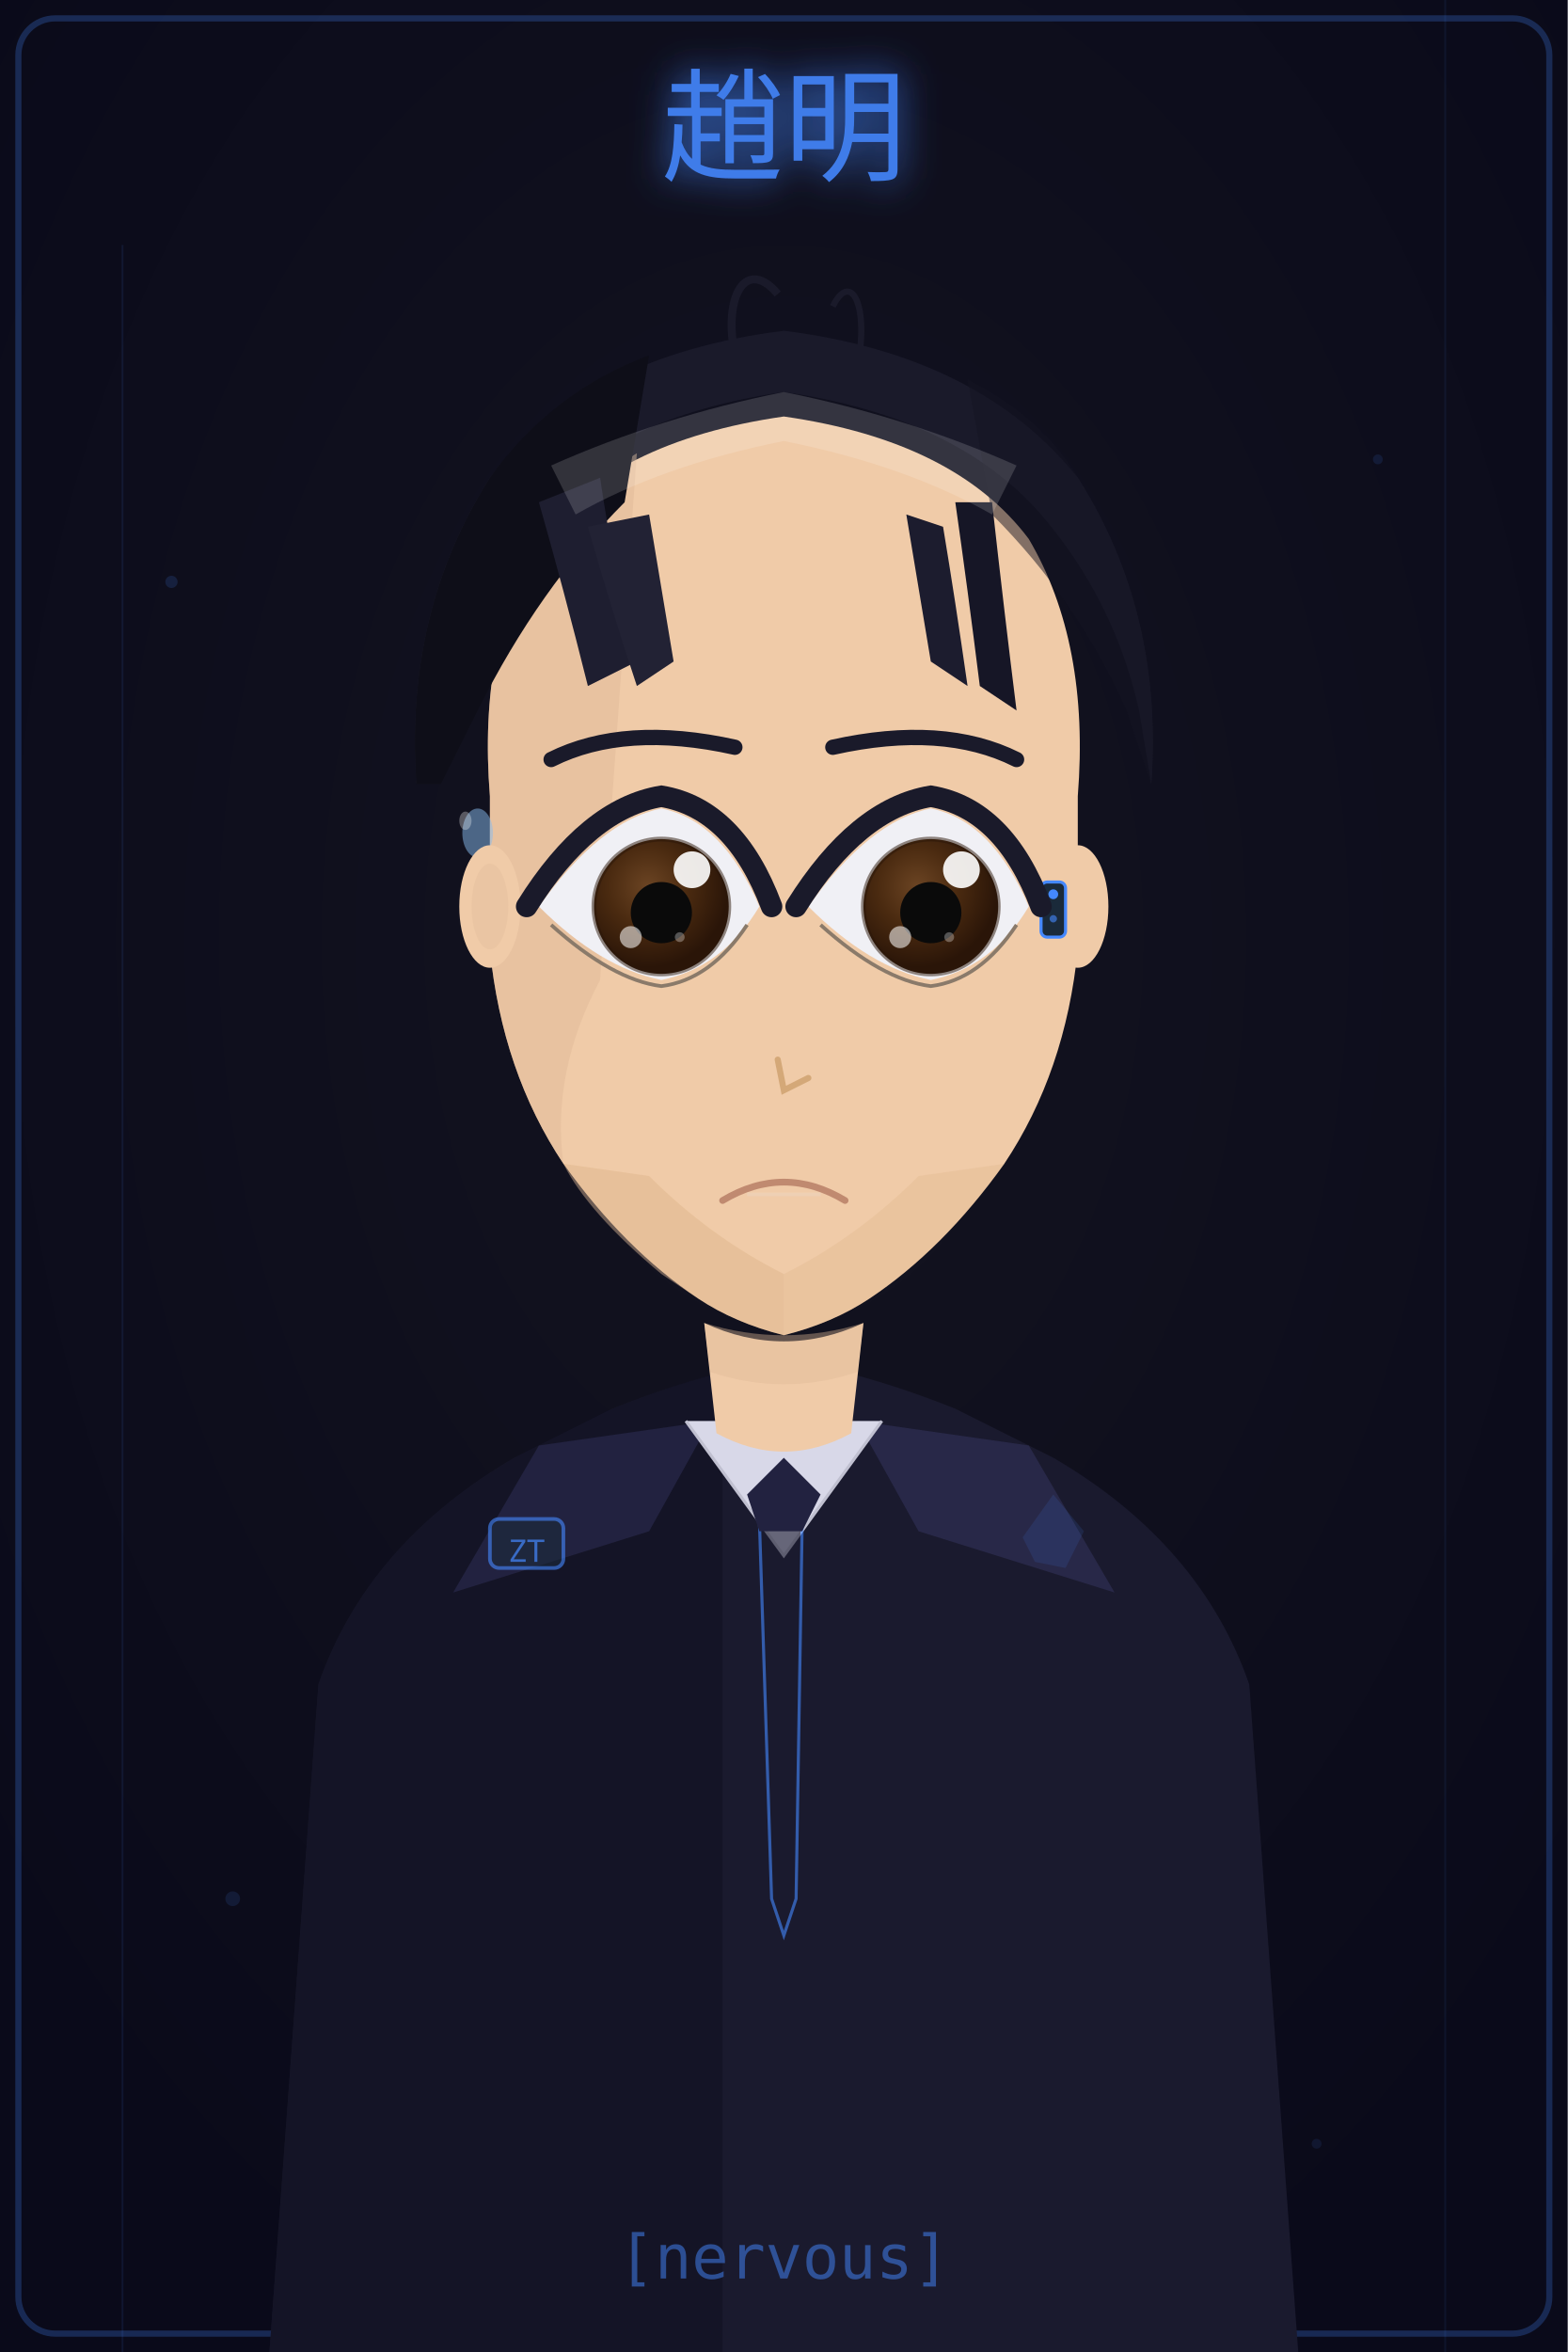
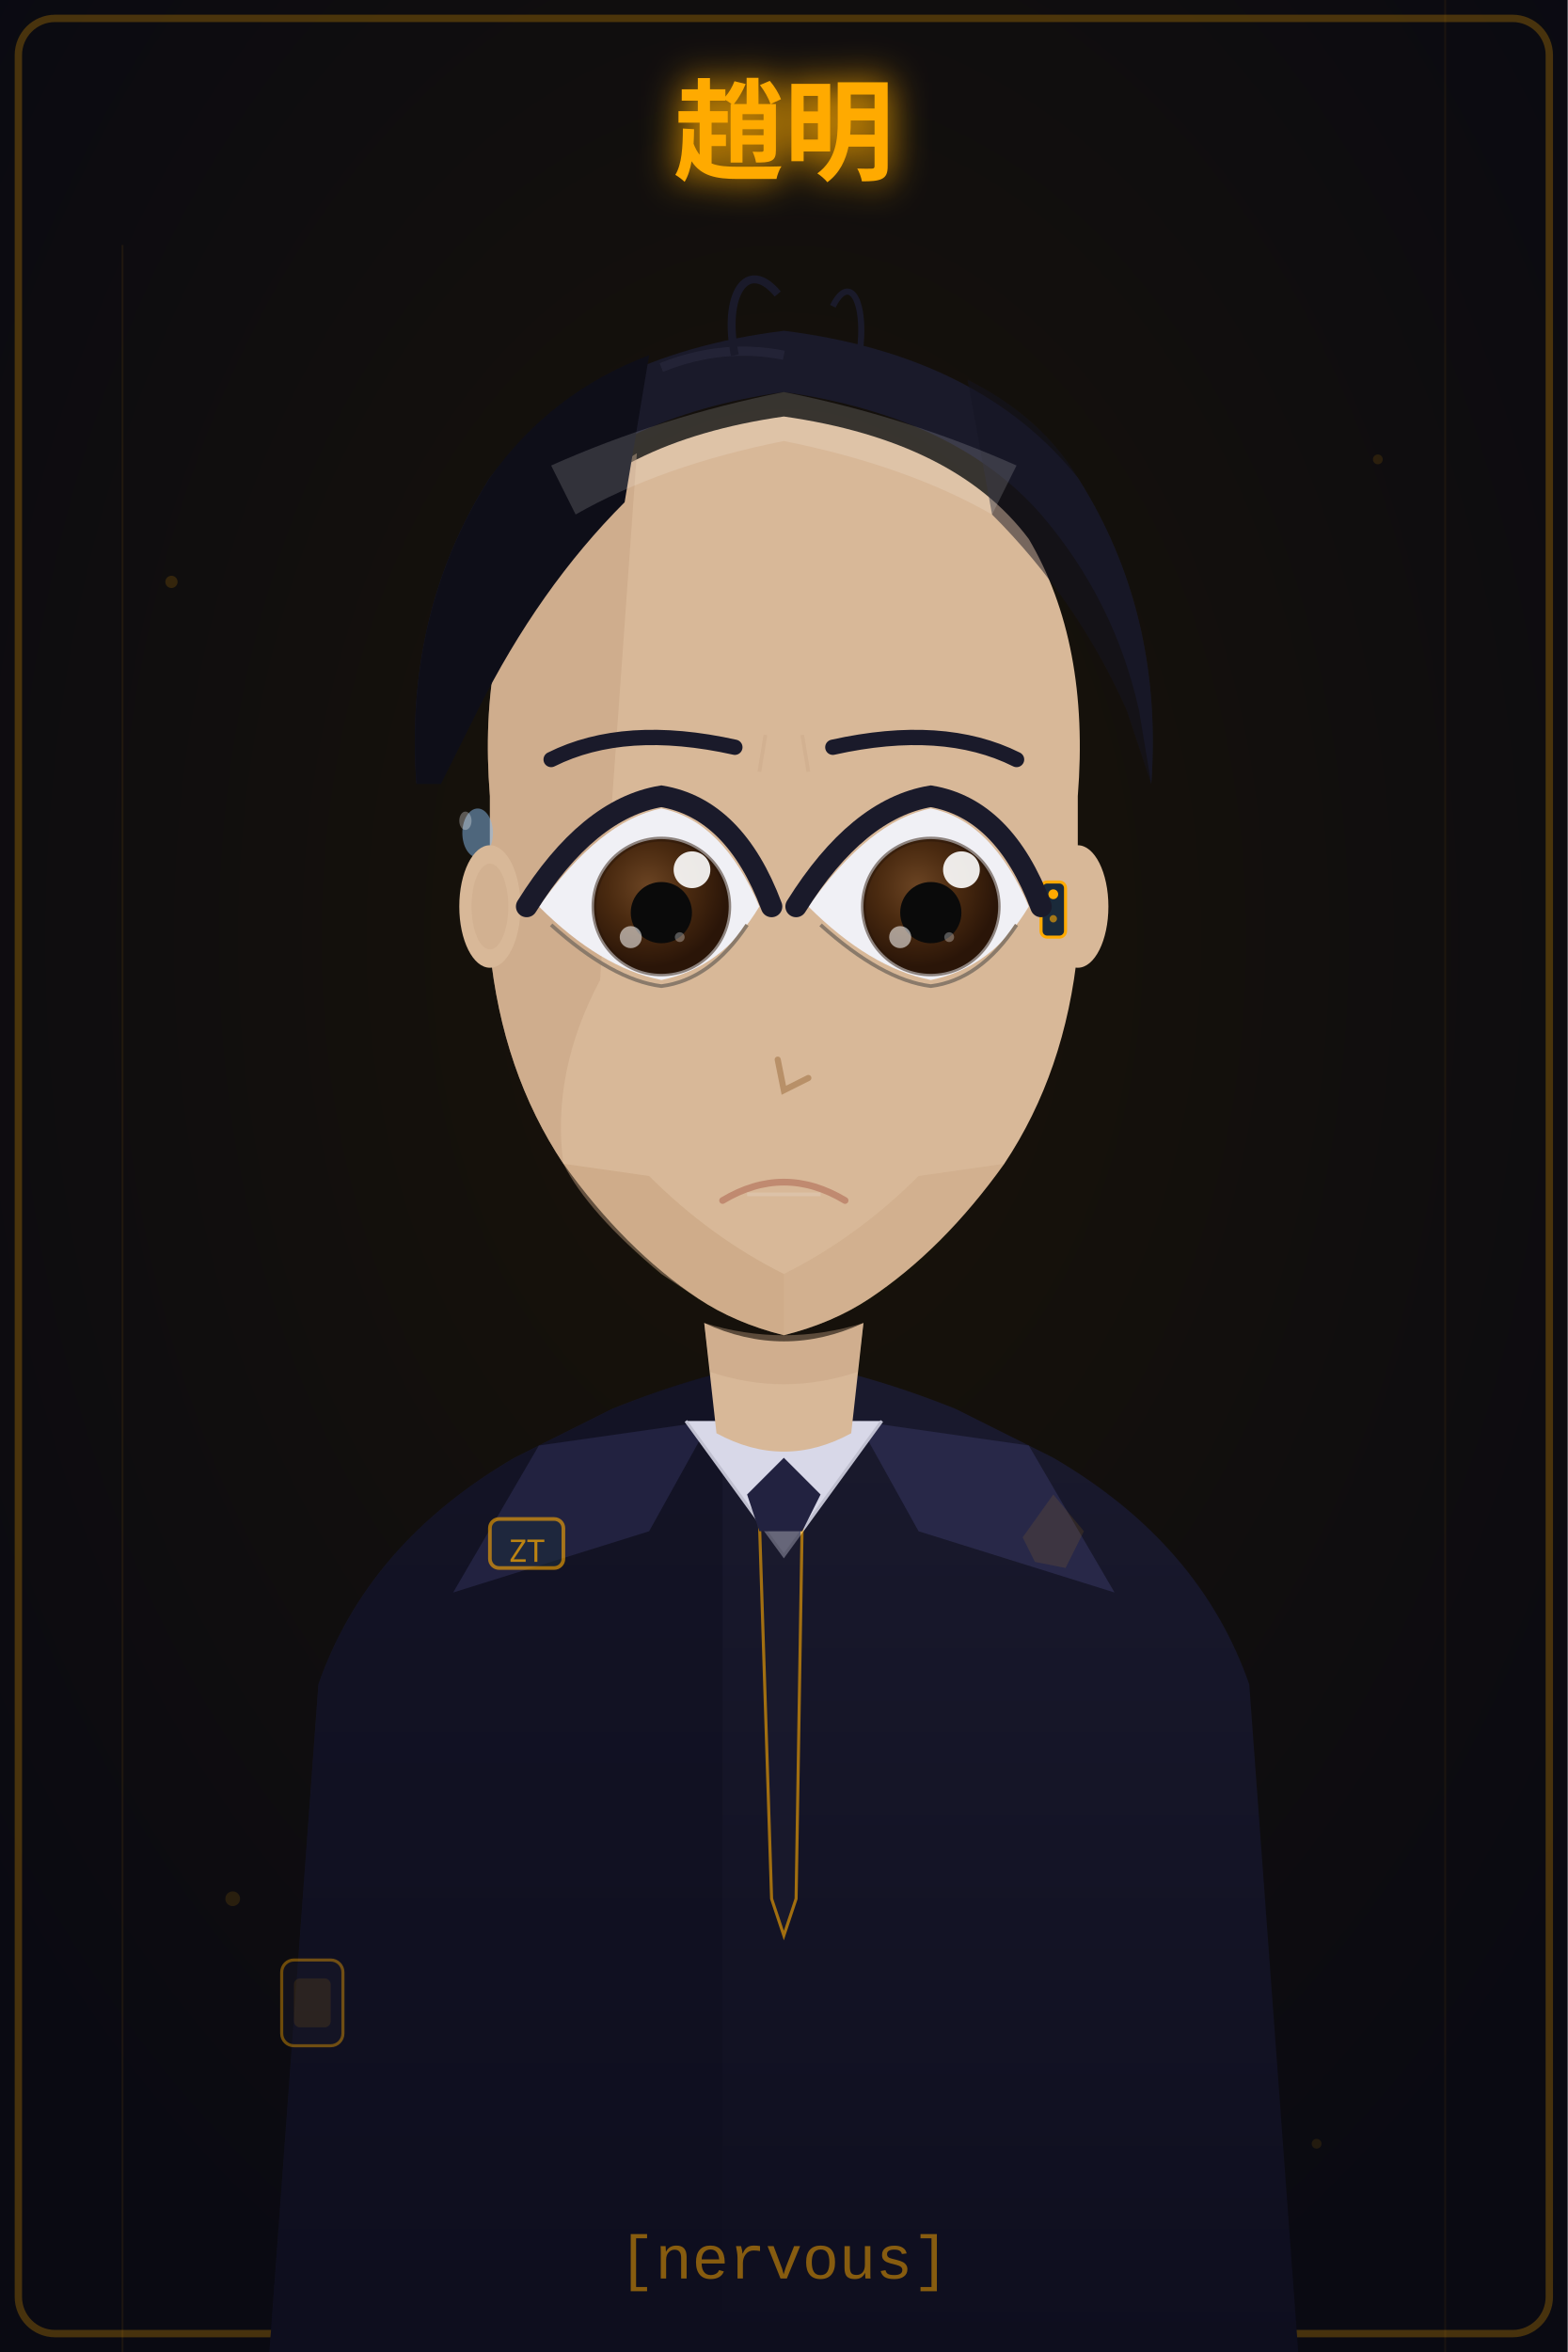
<svg xmlns="http://www.w3.org/2000/svg" width="256" height="384" viewBox="0 0 256 384">
  <defs>
    <radialGradient id="bgGrad" cx="50%" cy="40%" r="65%">
-       <stop offset="0%" stop-color="#141420" />
-       <stop offset="100%" stop-color="#0a0a1a" />
+       <stop offset="0%" stop-color="#1a1408" />
+       <stop offset="100%" stop-color="#0a0a12" />
    </radialGradient>
    <radialGradient id="irisGrad" cx="40%" cy="35%" r="60%">
      <stop offset="0%" stop-color="#6b4423" />
      <stop offset="50%" stop-color="#4a2a10" />
      <stop offset="100%" stop-color="#2a1508" />
    </radialGradient>
+     <linearGradient id="suitGrad" x1="0" y1="0" x2="0" y2="1">
+       <stop offset="0%" stop-color="#1a1a2e" />
+       <stop offset="100%" stop-color="#0e0e1e" />
+     </linearGradient>
    <filter id="glow" x="-50%" y="-50%" width="200%" height="200%">
      <feGaussianBlur stdDeviation="3" result="b" />
      <feMerge>
        <feMergeNode in="b" />
        <feMergeNode in="SourceGraphic" />
      </feMerge>
    </filter>
    <filter id="glowSoft" x="-80%" y="-80%" width="260%" height="260%">
      <feGaussianBlur stdDeviation="5" result="b" />
      <feMerge>
        <feMergeNode in="b" />
        <feMergeNode in="SourceGraphic" />
      </feMerge>
    </filter>
  </defs>
  <rect width="256" height="384" fill="url(#bgGrad)" />
-   <line x1="20" y1="40" x2="20" y2="384" stroke="#4488ff" stroke-width="0.3" opacity="0.1" />
-   <line x1="236" y1="0" x2="236" y2="384" stroke="#4488ff" stroke-width="0.3" opacity="0.08" />
-   <rect x="3" y="3" width="250" height="378" rx="6" fill="none" stroke="#4488ff" stroke-width="1" opacity="0.25" />
-   <text x="128" y="28" font-family="monospace" font-size="20" fill="#4488ff" text-anchor="middle" filter="url(#glow)" opacity="0.9">趙明</text>
-   <path d="M52,275 Q60,252 84,238 L100,230 Q115,224 128,222 Q141,224 156,230 L172,238 Q196,252 204,275 L212,384 L44,384 Z" fill="#1a1a2e" />
+   <line x1="20" y1="40" x2="20" y2="384" stroke="#ffaa00" stroke-width="0.3" opacity="0.08" />
+   <line x1="236" y1="0" x2="236" y2="384" stroke="#ffaa00" stroke-width="0.3" opacity="0.06" />
+   <rect x="3" y="3" width="250" height="378" rx="6" fill="none" stroke="#ffaa00" stroke-width="1.2" opacity="0.25" />
+   <text x="128" y="28" font-family="'Courier New', monospace" font-size="18" font-weight="bold" fill="#ffaa00" text-anchor="middle" filter="url(#glow)">趙明</text>
+   <path d="M52,275 Q60,252 84,238 L100,230 Q115,224 128,222 Q141,224 156,230 L172,238 Q196,252 204,275 L212,384 L44,384 Z" fill="url(#suitGrad)" />
  <path d="M52,275 Q60,252 84,238 L100,230 Q110,226 118,224 L118,384 L44,384 Z" fill="#0e0e1e" opacity="0.5" />
  <path d="M88,236 L74,260 L106,250 L116,232 Z" fill="#222240" />
  <path d="M168,236 L182,260 L150,250 L140,232 Z" fill="#282848" />
  <path d="M112,232 L128,254 L144,232" fill="#d8d8e8" stroke="#c0c0d0" stroke-width="0.5" />
-   <path d="M124,248 L127,244 L131,248 L130,310 L128,316 L126,310 Z" fill="#1a1a2e" stroke="#4488ff" stroke-width="0.5" opacity="0.6" />
+   <path d="M118,230 L128,224 L138,230" fill="#d8b898" opacity="0.3" />
+   <path d="M124,248 L127,244 L131,248 L130,310 L128,316 L126,310 Z" fill="#1a1a2e" stroke="#ffaa00" stroke-width="0.5" opacity="0.6" />
  <path d="M122,244 L128,238 L134,244 L131,250 L124,250 Z" fill="#222240" />
-   <path d="M118,230 L128,224 L138,230" fill="#f0cba8" opacity="0.3" />
-   <line x1="68" y1="278" x2="68" y2="384" stroke="#4488ff" stroke-width="0.8" opacity="0.15" filter="url(#glow)" />
-   <line x1="188" y1="278" x2="188" y2="384" stroke="#4488ff" stroke-width="0.8" opacity="0.15" filter="url(#glow)" />
-   <rect x="80" y="248" width="12" height="8" rx="1.5" fill="#1a2a3a" stroke="#4488ff" stroke-width="0.6" opacity="0.6" />
-   <text x="86" y="255" font-family="monospace" font-size="5" fill="#4488ff" text-anchor="middle" opacity="0.7">ZT</text>
-   <path d="M167,251 L172,244 L177,250 L174,256 L169,255 Z" fill="#4488ff" opacity="0.12" />
-   <path d="M115,216 Q128,222 141,216 L139,234 Q128,240 117,234 Z" fill="#f0cba8" />
-   <path d="M115,216 Q128,220 141,216 L140,224 Q128,228 116,224 Z" fill="#deb896" opacity="0.4" />
-   <path d="M80,130 Q78,105 88,88 Q100,72 128,68 Q156,72 168,88 Q178,105 176,130 L176,155 Q174,175 164,190 Q154,204 142,212 Q136,216 128,218 Q120,216 114,212 Q102,204 92,190 Q82,175 80,155 Z" fill="#f0cba8" />
-   <path d="M80,130 Q78,105 88,88 Q94,80 104,74 L100,130 L98,160 Q90,175 92,190 Q96,198 108,208 L114,212 Q102,204 92,190 Q82,175 80,155 Z" fill="#deb896" opacity="0.45" />
-   <path d="M92,190 Q102,204 114,212 Q120,216 128,218 L128,208 Q116,202 106,192 Z" fill="#d4a878" opacity="0.3" />
-   <path d="M164,190 Q154,204 142,212 Q136,216 128,218 L128,208 Q140,202 150,192 Z" fill="#d4a878" opacity="0.2" />
+   <line x1="68" y1="278" x2="68" y2="384" stroke="#ffaa00" stroke-width="0.8" opacity="0.15" filter="url(#glow)" />
+   <line x1="188" y1="278" x2="188" y2="384" stroke="#ffaa00" stroke-width="0.8" opacity="0.15" filter="url(#glow)" />
+   <rect x="80" y="248" width="12" height="8" rx="1.5" fill="#1a2a3a" stroke="#ffaa00" stroke-width="0.6" opacity="0.6" />
+   <text x="86" y="255" font-family="monospace" font-size="5" fill="#ffaa00" text-anchor="middle" opacity="0.7">ZT</text>
+   <path d="M167,251 L172,244 L177,250 L174,256 L169,255 Z" fill="#ffaa00" opacity="0.1" />
+   <rect x="46" y="320" width="10" height="14" rx="2" fill="#1a1a2a" stroke="#ffaa00" stroke-width="0.5" opacity="0.4" />
+   <rect x="48" y="323" width="6" height="8" rx="1" fill="#ffaa00" opacity="0.1" />
+   <path d="M115,216 Q128,222 141,216 L139,234 Q128,240 117,234 Z" fill="#d8b898" />
+   <path d="M115,216 Q128,220 141,216 L140,224 Q128,228 116,224 Z" fill="#c4a080" opacity="0.4" />
+   <path d="M80,130 Q78,105 88,88 Q100,72 128,68 Q156,72 168,88 Q178,105 176,130 L176,155 Q174,175 164,190 Q154,204 142,212 Q136,216 128,218 Q120,216 114,212 Q102,204 92,190 Q82,175 80,155 Z" fill="#d8b898" />
+   <path d="M80,130 Q78,105 88,88 Q94,80 104,74 L100,130 L98,160 Q90,175 92,190 Q96,198 108,208 L114,212 Q102,204 92,190 Q82,175 80,155 Z" fill="#c4a080" opacity="0.45" />
+   <path d="M92,190 Q102,204 114,212 Q120,216 128,218 L128,208 Q116,202 106,192 Z" fill="#b89068" opacity="0.3" />
+   <path d="M164,190 Q154,204 142,212 Q136,216 128,218 L128,208 Q140,202 150,192 Z" fill="#b89068" opacity="0.2" />
  <ellipse cx="78" cy="136" rx="2.5" ry="4" fill="#88bbee" opacity="0.5" />
  <ellipse cx="76" cy="134" rx="1" ry="1.5" fill="#ffffff" opacity="0.3" />
-   <ellipse cx="80" cy="148" rx="5" ry="10" fill="#f0cba8" />
-   <ellipse cx="80" cy="148" rx="3" ry="7" fill="#deb896" opacity="0.3" />
-   <ellipse cx="176" cy="148" rx="5" ry="10" fill="#f0cba8" />
-   <rect x="170" y="144" width="4" height="9" rx="1" fill="#1a2a3a" stroke="#4488ff" stroke-width="0.5" />
-   <circle cx="172" cy="146" r="0.8" fill="#4488ff" />
-   <circle cx="172" cy="150" r="0.6" fill="#4488ff" opacity="0.6" />
+   <ellipse cx="80" cy="148" rx="5" ry="10" fill="#d8b898" />
+   <ellipse cx="80" cy="148" rx="3" ry="7" fill="#c4a080" opacity="0.3" />
+   <ellipse cx="176" cy="148" rx="5" ry="10" fill="#d8b898" />
+   <rect x="170" y="144" width="4" height="9" rx="1" fill="#1a2a3a" stroke="#ffaa00" stroke-width="0.5" />
+   <circle cx="172" cy="146" r="0.8" fill="#ffaa00" />
+   <circle cx="172" cy="150" r="0.6" fill="#ffaa00" opacity="0.6" />
  <path d="M68,128 Q66,100 80,78 Q96,58 128,54 Q160,58 176,78 Q190,100 188,128 L186,116 Q182,98 170,84 Q156,68 128,64 Q100,68 86,84 Q74,98 70,116 Z" fill="#1a1a2a" />
  <path d="M68,128 Q66,100 80,78 Q90,64 106,58 L102,82 Q88,96 78,116 L72,128 Z" fill="#0e0e18" />
  <path d="M188,128 Q190,100 176,78 Q170,68 158,62 L162,84 Q176,98 184,116 Z" fill="#141422" opacity="0.5" />
-   <path d="M88,82 Q92,96 96,112 L104,108 Q100,92 98,78 Z" fill="#1e1e30" />
-   <path d="M96,86 Q100,100 104,112 L110,108 Q108,96 106,84 Z" fill="#222234" />
-   <path d="M148,84 Q150,96 152,108 L158,112 Q156,98 154,86 Z" fill="#1c1c2e" />
-   <path d="M156,82 Q158,96 160,112 L166,116 Q164,100 162,82 Z" fill="#161626" />
+   <path d="M108,60 Q118,56 128,58" fill="none" stroke="#2a2a3e" stroke-width="1.5" opacity="0.6" />
  <path d="M120,58 C118,48 122,42 127,48" fill="none" stroke="#1a1a2a" stroke-width="1.3" />
  <path d="M140,60 C142,50 139,44 136,50" fill="none" stroke="#1a1a2a" stroke-width="1" />
  <path d="M90,76 Q108,68 128,64 Q148,68 166,76 L162,84 Q148,76 128,72 Q108,76 94,84 Z" fill="#ffffff" opacity="0.15" />
  <path d="M88,148 Q98,134 108,132 Q118,134 124,148 Q118,158 108,160 Q98,158 88,148 Z" fill="#f0f0f5" />
  <path d="M86,148 Q96,132 108,130 Q120,132 126,148" fill="none" stroke="#1a1a2a" stroke-width="3.5" stroke-linecap="round" />
  <path d="M90,151 Q100,160 108,161 Q116,160 122,151" fill="none" stroke="#8a7a6a" stroke-width="0.6" />
  <circle cx="108" cy="148" r="11" fill="url(#irisGrad)" />
  <circle cx="108" cy="148" r="11" fill="none" stroke="#2a1508" stroke-width="0.8" opacity="0.5" />
  <circle cx="108" cy="149" r="5" fill="#0a0a0a" />
  <circle cx="113" cy="142" r="3" fill="#ffffff" opacity="0.9" />
  <circle cx="103" cy="153" r="1.8" fill="#ffffff" opacity="0.55" />
  <circle cx="111" cy="153" r="0.8" fill="#ffffff" opacity="0.3" />
  <path d="M132,148 Q142,134 152,132 Q162,134 168,148 Q162,158 152,160 Q142,158 132,148 Z" fill="#f0f0f5" />
  <path d="M130,148 Q140,132 152,130 Q164,132 170,148" fill="none" stroke="#1a1a2a" stroke-width="3.5" stroke-linecap="round" />
  <path d="M134,151 Q144,160 152,161 Q160,160 166,151" fill="none" stroke="#8a7a6a" stroke-width="0.6" />
  <circle cx="152" cy="148" r="11" fill="url(#irisGrad)" />
  <circle cx="152" cy="148" r="11" fill="none" stroke="#2a1508" stroke-width="0.8" opacity="0.5" />
  <circle cx="152" cy="149" r="5" fill="#0a0a0a" />
  <circle cx="157" cy="142" r="3" fill="#ffffff" opacity="0.9" />
  <circle cx="147" cy="153" r="1.8" fill="#ffffff" opacity="0.55" />
  <circle cx="155" cy="153" r="0.8" fill="#ffffff" opacity="0.3" />
  <path d="M90,124 Q102,118 120,122" fill="none" stroke="#1a1a2a" stroke-width="2.5" stroke-linecap="round" />
  <path d="M136,122 Q154,118 166,124" fill="none" stroke="#1a1a2a" stroke-width="2.5" stroke-linecap="round" />
-   <path d="M127,173 L128,178 L132,176" fill="none" stroke="#d4a878" stroke-width="1" stroke-linecap="round" />
+   <line x1="125" y1="120" x2="124" y2="126" stroke="#c4a080" stroke-width="0.6" opacity="0.3" />
+   <line x1="131" y1="120" x2="132" y2="126" stroke="#c4a080" stroke-width="0.6" opacity="0.3" />
+   <path d="M127,173 L128,178 L132,176" fill="none" stroke="#b89068" stroke-width="1" stroke-linecap="round" />
  <path d="M118,196 Q123,193 128,193 Q133,193 138,196" fill="none" stroke="#c08a70" stroke-width="1.1" stroke-linecap="round" />
  <path d="M122,195 L134,195" fill="none" stroke="#e8e0d8" stroke-width="0.6" opacity="0.25" />
-   <circle cx="28" cy="95" r="1" fill="#4488ff" opacity="0.15" />
-   <circle cx="225" cy="75" r="0.8" fill="#4488ff" opacity="0.12" />
-   <circle cx="38" cy="310" r="1.2" fill="#4488ff" opacity="0.12" />
-   <circle cx="215" cy="350" r="0.8" fill="#4488ff" opacity="0.1" />
-   <text x="128" y="372" font-family="monospace" font-size="10" fill="#4488ff" text-anchor="middle" opacity="0.5">[nervous]</text>
+   <circle cx="28" cy="95" r="1" fill="#ffaa00" opacity="0.15" />
+   <circle cx="225" cy="75" r="0.8" fill="#ffaa00" opacity="0.12" />
+   <circle cx="38" cy="310" r="1.2" fill="#ffaa00" opacity="0.12" />
+   <circle cx="215" cy="350" r="0.8" fill="#ffaa00" opacity="0.1" />
+   <text x="128" y="372" font-family="'Courier New', monospace" font-size="10" fill="#ffaa00" text-anchor="middle" opacity="0.5">[nervous]</text>
</svg>
